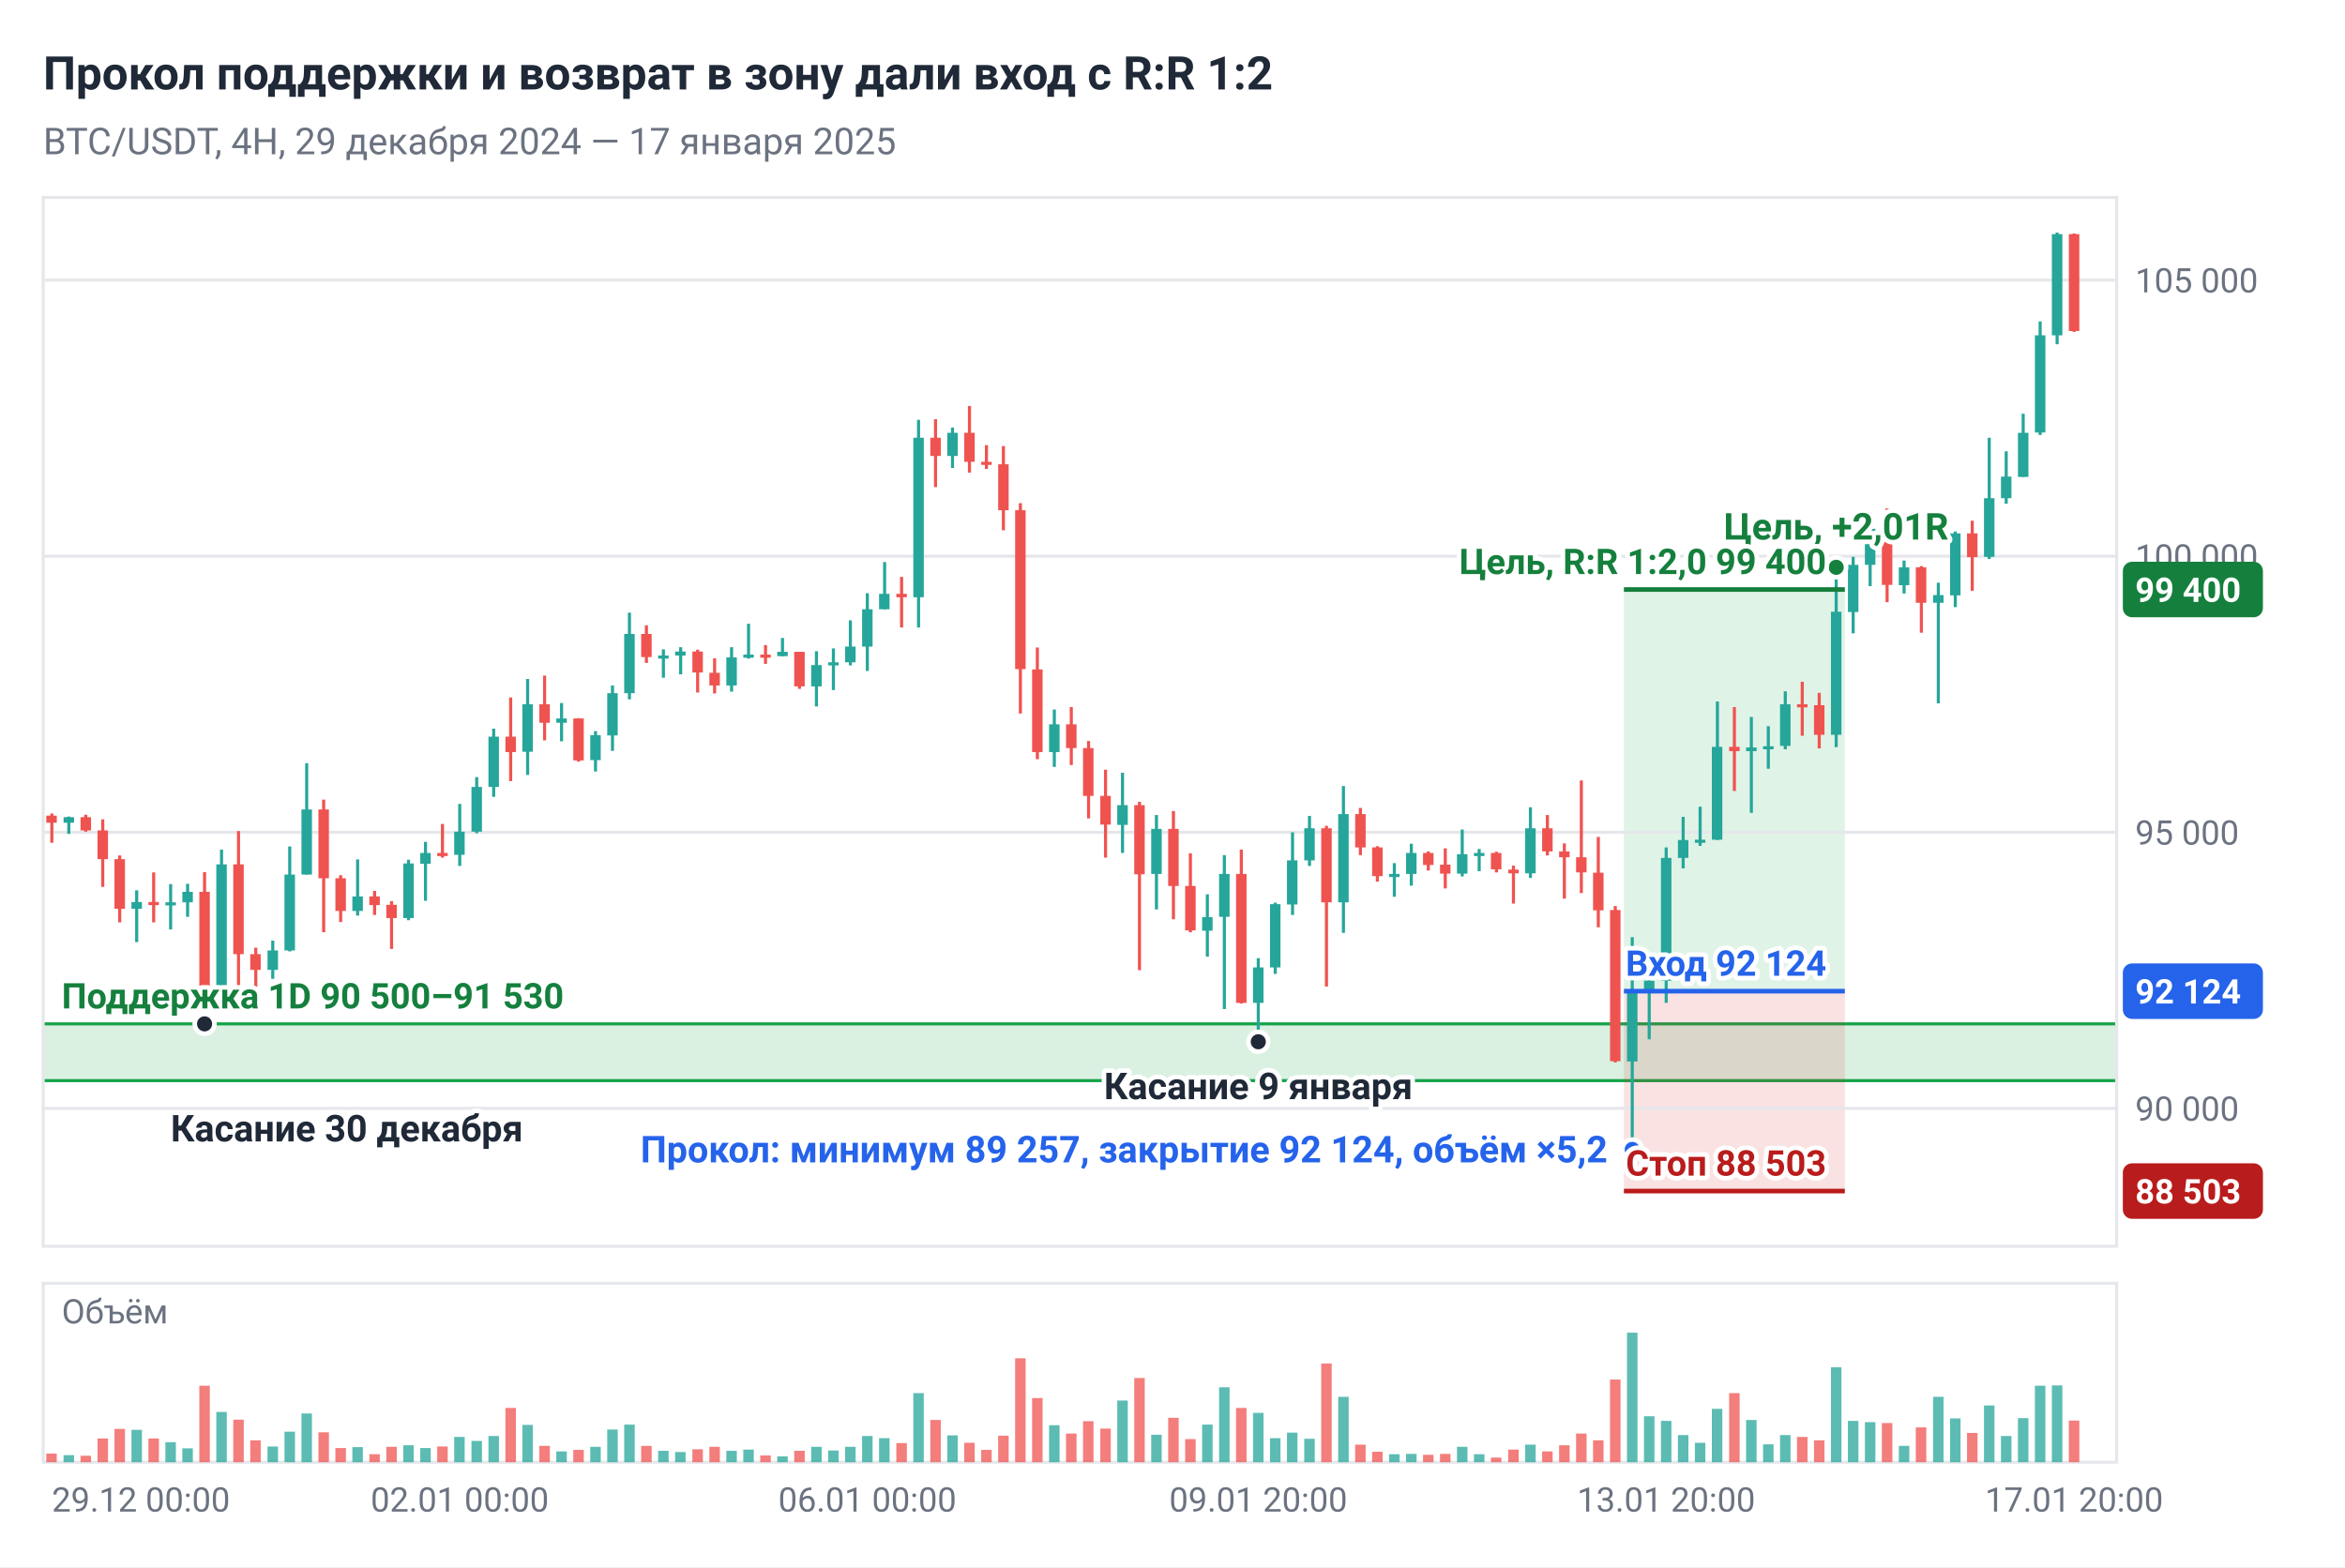
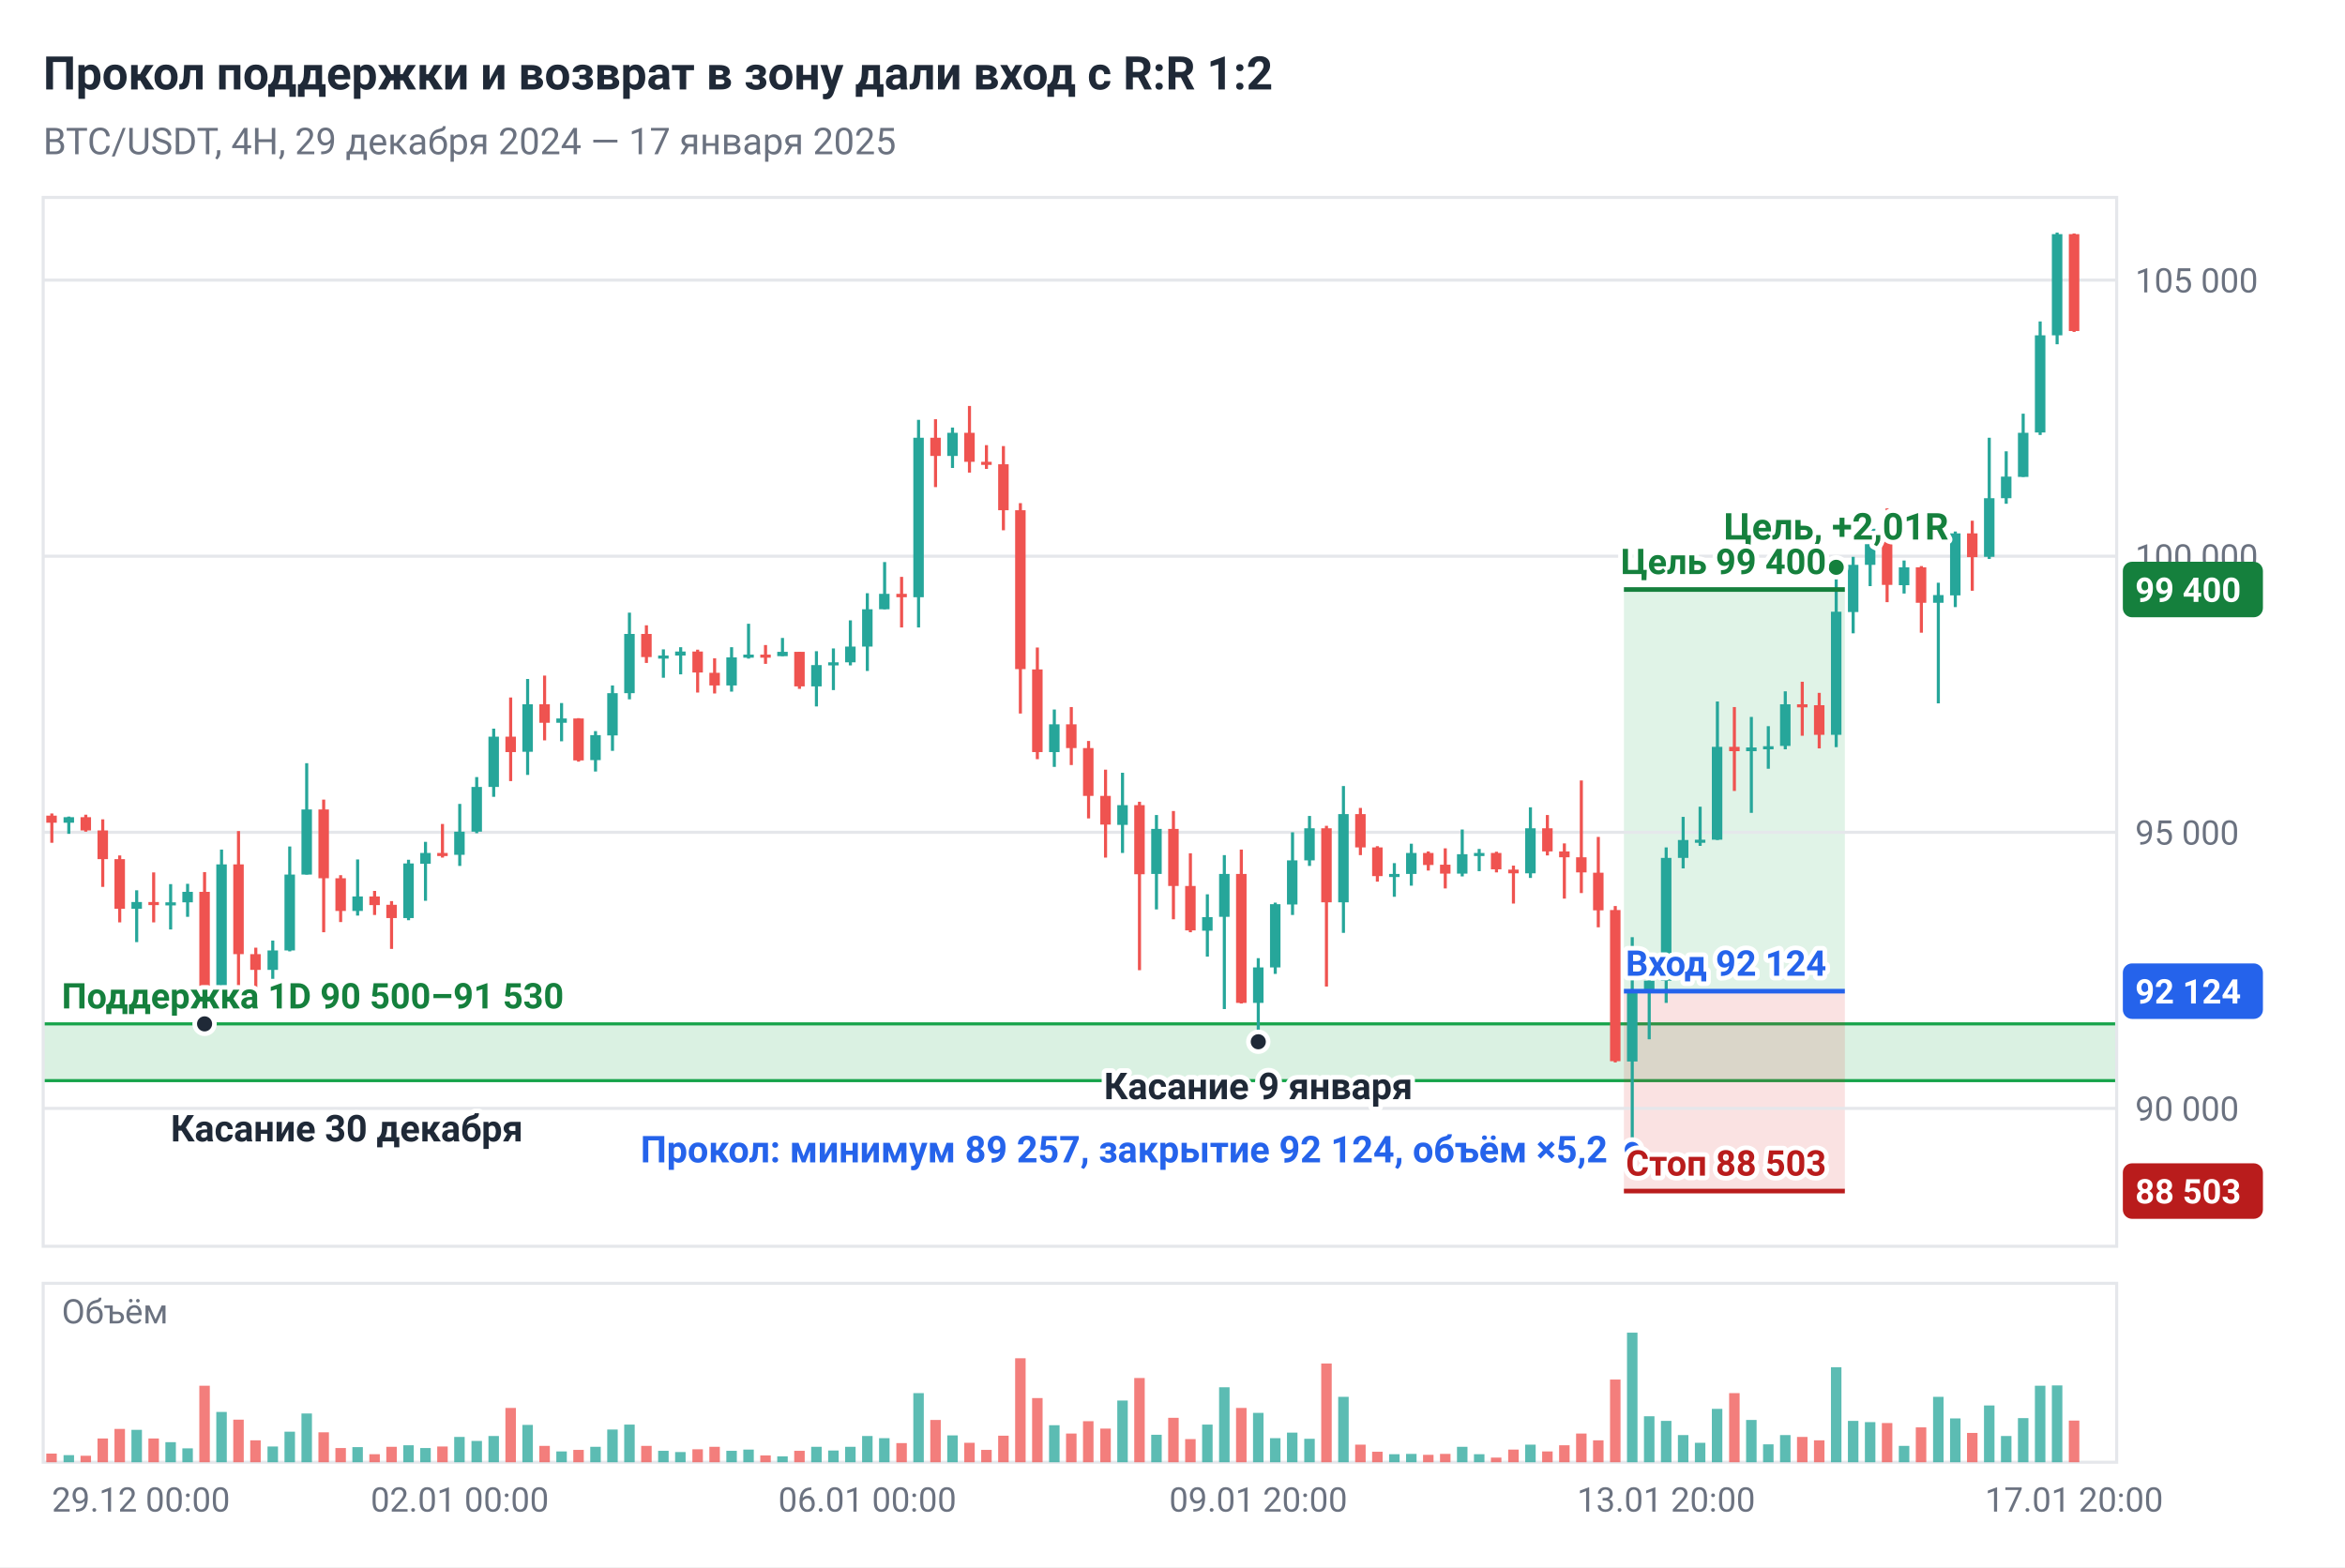
<svg xmlns="http://www.w3.org/2000/svg" viewBox="0 0 760 508" width="760" height="508" font-family="system-ui,-apple-system,'Segoe UI',Roboto,'Helvetica Neue',Arial,'DejaVu Sans',sans-serif" role="img" aria-label="Прокол поддержки и возврат в зону дали вход с R:R 1:2">
  <rect width="760" height="508" fill="#ffffff" />
  <rect x="14.0" y="331.9" width="672.0" height="18.4" fill="#16a34a" stroke="none" fill-opacity="0.16" />
  <line x1="14.0" y1="331.9" x2="686.0" y2="331.9" stroke="#16a34a" stroke-width="1" />
  <line x1="14.0" y1="350.3" x2="686.0" y2="350.3" stroke="#16a34a" stroke-width="1" />
  <rect x="526.3" y="321.3" width="71.6" height="64.8" fill="#dc2626" stroke="none" fill-opacity="0.13" />
  <rect x="526.3" y="191.1" width="71.6" height="130.2" fill="#16a34a" stroke="none" fill-opacity="0.13" />
  <rect x="14.0" y="64.0" width="672.0" height="340.0" fill="none" stroke="#e5e7eb" stroke-width="1" />
  <line x1="14.0" y1="359.3" x2="686.0" y2="359.3" stroke="#e5e7eb" stroke-width="1" />
  <text x="692.0" y="363.3" font-size="11" text-anchor="start" fill="#6b7280">90 000</text>
  <line x1="14.0" y1="269.8" x2="686.0" y2="269.8" stroke="#e5e7eb" stroke-width="1" />
  <text x="692.0" y="273.8" font-size="11" text-anchor="start" fill="#6b7280">95 000</text>
  <line x1="14.0" y1="180.3" x2="686.0" y2="180.3" stroke="#e5e7eb" stroke-width="1" />
  <text x="692.0" y="184.3" font-size="11" text-anchor="start" fill="#6b7280">100 000</text>
  <line x1="14.0" y1="90.8" x2="686.0" y2="90.8" stroke="#e5e7eb" stroke-width="1" />
  <text x="692.0" y="94.8" font-size="11" text-anchor="start" fill="#6b7280">105 000</text>
  <rect x="14.0" y="416.0" width="672.0" height="58.0" fill="none" stroke="#e5e7eb" stroke-width="1" />
  <text x="16.8" y="490.0" font-size="11" text-anchor="start" fill="#6b7280">29.12 00:00</text>
  <text x="149.0" y="490.0" font-size="11" text-anchor="middle" fill="#6b7280">02.01 00:00</text>
  <text x="281.1" y="490.0" font-size="11" text-anchor="middle" fill="#6b7280">06.01 00:00</text>
  <text x="407.8" y="490.0" font-size="11" text-anchor="middle" fill="#6b7280">09.01 20:00</text>
  <text x="540.0" y="490.0" font-size="11" text-anchor="middle" fill="#6b7280">13.01 20:00</text>
  <text x="672.2" y="490.0" font-size="11" text-anchor="middle" fill="#6b7280">17.01 20:00</text>
  <line x1="16.8" y1="263.7" x2="16.8" y2="273.2" stroke="#ef5350" stroke-width="1" />
  <rect x="15.0" y="264.4" width="3.4" height="2.3" fill="#ef5350" stroke="none" />
  <line x1="22.3" y1="264.7" x2="22.3" y2="270.3" stroke="#26a69a" stroke-width="1" />
  <rect x="20.6" y="264.9" width="3.4" height="1.8" fill="#26a69a" stroke="none" />
  <line x1="27.8" y1="264.1" x2="27.8" y2="269.6" stroke="#ef5350" stroke-width="1" />
  <rect x="26.1" y="264.9" width="3.4" height="4.3" fill="#ef5350" stroke="none" />
  <line x1="33.3" y1="265.6" x2="33.3" y2="287.5" stroke="#ef5350" stroke-width="1" />
  <rect x="31.6" y="269.2" width="3.4" height="9.3" fill="#ef5350" stroke="none" />
  <line x1="38.8" y1="277.3" x2="38.8" y2="299.0" stroke="#ef5350" stroke-width="1" />
  <rect x="37.1" y="278.5" width="3.4" height="16.1" fill="#ef5350" stroke="none" />
  <line x1="44.3" y1="288.6" x2="44.3" y2="305.4" stroke="#26a69a" stroke-width="1" />
  <rect x="42.6" y="292.4" width="3.4" height="2.2" fill="#26a69a" stroke="none" />
  <line x1="49.8" y1="282.8" x2="49.8" y2="299.0" stroke="#ef5350" stroke-width="1" />
  <rect x="48.1" y="292.4" width="3.4" height="1.0" fill="#ef5350" stroke="none" />
  <line x1="55.3" y1="286.6" x2="55.3" y2="301.3" stroke="#26a69a" stroke-width="1" />
  <rect x="53.6" y="292.5" width="3.4" height="1.0" fill="#26a69a" stroke="none" />
  <line x1="60.8" y1="286.5" x2="60.8" y2="297.2" stroke="#26a69a" stroke-width="1" />
  <rect x="59.1" y="289.1" width="3.4" height="3.4" fill="#26a69a" stroke="none" />
  <line x1="66.3" y1="282.7" x2="66.3" y2="331.9" stroke="#ef5350" stroke-width="1" />
  <rect x="64.6" y="289.1" width="3.4" height="32.1" fill="#ef5350" stroke="none" />
  <line x1="71.8" y1="275.4" x2="71.8" y2="327.1" stroke="#26a69a" stroke-width="1" />
  <rect x="70.1" y="280.2" width="3.4" height="40.9" fill="#26a69a" stroke="none" />
  <line x1="77.3" y1="269.4" x2="77.3" y2="325.2" stroke="#ef5350" stroke-width="1" />
  <rect x="75.6" y="280.2" width="3.4" height="29.1" fill="#ef5350" stroke="none" />
  <line x1="82.9" y1="307.2" x2="82.9" y2="322.9" stroke="#ef5350" stroke-width="1" />
  <rect x="81.1" y="309.3" width="3.4" height="5.1" fill="#ef5350" stroke="none" />
  <line x1="88.4" y1="304.9" x2="88.4" y2="317.3" stroke="#26a69a" stroke-width="1" />
  <rect x="86.7" y="308.1" width="3.4" height="6.3" fill="#26a69a" stroke="none" />
  <line x1="93.9" y1="274.4" x2="93.9" y2="308.4" stroke="#26a69a" stroke-width="1" />
  <rect x="92.2" y="283.5" width="3.4" height="24.6" fill="#26a69a" stroke="none" />
  <line x1="99.4" y1="247.4" x2="99.4" y2="283.5" stroke="#26a69a" stroke-width="1" />
  <rect x="97.7" y="262.4" width="3.4" height="21.1" fill="#26a69a" stroke="none" />
  <line x1="104.9" y1="259.2" x2="104.9" y2="302.2" stroke="#ef5350" stroke-width="1" />
  <rect x="103.2" y="262.4" width="3.4" height="22.3" fill="#ef5350" stroke="none" />
  <line x1="110.4" y1="283.7" x2="110.4" y2="298.9" stroke="#ef5350" stroke-width="1" />
  <rect x="108.7" y="284.7" width="3.4" height="10.6" fill="#ef5350" stroke="none" />
  <line x1="115.9" y1="278.6" x2="115.9" y2="296.8" stroke="#26a69a" stroke-width="1" />
  <rect x="114.2" y="290.6" width="3.4" height="4.7" fill="#26a69a" stroke="none" />
  <line x1="121.4" y1="288.8" x2="121.4" y2="296.6" stroke="#ef5350" stroke-width="1" />
  <rect x="119.7" y="290.6" width="3.4" height="2.8" fill="#ef5350" stroke="none" />
  <line x1="126.9" y1="292.1" x2="126.9" y2="307.6" stroke="#ef5350" stroke-width="1" />
  <rect x="125.2" y="293.3" width="3.4" height="4.3" fill="#ef5350" stroke="none" />
  <line x1="132.4" y1="278.7" x2="132.4" y2="298.3" stroke="#26a69a" stroke-width="1" />
  <rect x="130.7" y="279.9" width="3.4" height="17.7" fill="#26a69a" stroke="none" />
  <line x1="137.9" y1="272.9" x2="137.9" y2="292.0" stroke="#26a69a" stroke-width="1" />
  <rect x="136.2" y="276.5" width="3.4" height="3.5" fill="#26a69a" stroke="none" />
  <line x1="143.4" y1="267.1" x2="143.4" y2="278.0" stroke="#ef5350" stroke-width="1" />
  <rect x="141.7" y="276.5" width="3.4" height="1.0" fill="#ef5350" stroke="none" />
  <line x1="149.0" y1="260.6" x2="149.0" y2="280.7" stroke="#26a69a" stroke-width="1" />
  <rect x="147.2" y="269.6" width="3.4" height="7.5" fill="#26a69a" stroke="none" />
  <line x1="154.5" y1="251.9" x2="154.5" y2="270.1" stroke="#26a69a" stroke-width="1" />
  <rect x="152.8" y="255.1" width="3.4" height="14.5" fill="#26a69a" stroke="none" />
  <line x1="160.0" y1="236.2" x2="160.0" y2="258.3" stroke="#26a69a" stroke-width="1" />
  <rect x="158.3" y="238.8" width="3.4" height="16.3" fill="#26a69a" stroke="none" />
  <line x1="165.5" y1="226.1" x2="165.5" y2="253.2" stroke="#ef5350" stroke-width="1" />
  <rect x="163.8" y="238.8" width="3.4" height="5.0" fill="#ef5350" stroke="none" />
  <line x1="171.0" y1="220.1" x2="171.0" y2="251.2" stroke="#26a69a" stroke-width="1" />
  <rect x="169.3" y="228.3" width="3.4" height="15.4" fill="#26a69a" stroke="none" />
  <line x1="176.5" y1="219.0" x2="176.5" y2="240.0" stroke="#ef5350" stroke-width="1" />
  <rect x="174.8" y="228.3" width="3.4" height="6.0" fill="#ef5350" stroke="none" />
  <line x1="182.0" y1="227.9" x2="182.0" y2="240.3" stroke="#26a69a" stroke-width="1" />
  <rect x="180.3" y="232.9" width="3.4" height="1.4" fill="#26a69a" stroke="none" />
  <line x1="187.5" y1="232.8" x2="187.5" y2="246.9" stroke="#ef5350" stroke-width="1" />
  <rect x="185.8" y="232.9" width="3.4" height="13.6" fill="#ef5350" stroke="none" />
  <line x1="193.0" y1="237.0" x2="193.0" y2="250.1" stroke="#26a69a" stroke-width="1" />
  <rect x="191.3" y="238.3" width="3.4" height="8.1" fill="#26a69a" stroke="none" />
  <line x1="198.5" y1="222.2" x2="198.5" y2="243.4" stroke="#26a69a" stroke-width="1" />
  <rect x="196.8" y="224.7" width="3.4" height="13.7" fill="#26a69a" stroke="none" />
  <line x1="204.0" y1="198.6" x2="204.0" y2="226.7" stroke="#26a69a" stroke-width="1" />
  <rect x="202.3" y="205.5" width="3.4" height="19.2" fill="#26a69a" stroke="none" />
  <line x1="209.5" y1="202.7" x2="209.5" y2="214.9" stroke="#ef5350" stroke-width="1" />
  <rect x="207.8" y="205.5" width="3.4" height="7.5" fill="#ef5350" stroke="none" />
  <line x1="215.0" y1="210.5" x2="215.0" y2="219.7" stroke="#26a69a" stroke-width="1" />
  <rect x="213.3" y="212.5" width="3.4" height="1.0" fill="#26a69a" stroke="none" />
  <line x1="220.6" y1="209.8" x2="220.6" y2="218.6" stroke="#26a69a" stroke-width="1" />
  <rect x="218.8" y="211.2" width="3.4" height="1.3" fill="#26a69a" stroke="none" />
  <line x1="226.1" y1="210.6" x2="226.1" y2="224.5" stroke="#ef5350" stroke-width="1" />
  <rect x="224.4" y="211.2" width="3.4" height="6.8" fill="#ef5350" stroke="none" />
  <line x1="231.6" y1="213.4" x2="231.6" y2="224.8" stroke="#ef5350" stroke-width="1" />
  <rect x="229.9" y="218.1" width="3.4" height="4.1" fill="#ef5350" stroke="none" />
  <line x1="237.1" y1="209.8" x2="237.1" y2="224.2" stroke="#26a69a" stroke-width="1" />
  <rect x="235.4" y="213.1" width="3.4" height="9.1" fill="#26a69a" stroke="none" />
  <line x1="242.6" y1="202.2" x2="242.6" y2="213.5" stroke="#26a69a" stroke-width="1" />
  <rect x="240.9" y="212.2" width="3.4" height="1.0" fill="#26a69a" stroke="none" />
  <line x1="248.1" y1="209.1" x2="248.1" y2="215.2" stroke="#ef5350" stroke-width="1" />
  <rect x="246.4" y="212.2" width="3.4" height="1.0" fill="#ef5350" stroke="none" />
  <line x1="253.6" y1="206.8" x2="253.6" y2="212.7" stroke="#26a69a" stroke-width="1" />
  <rect x="251.9" y="211.3" width="3.4" height="1.4" fill="#26a69a" stroke="none" />
  <line x1="259.1" y1="211.3" x2="259.1" y2="223.3" stroke="#ef5350" stroke-width="1" />
  <rect x="257.4" y="211.3" width="3.4" height="11.2" fill="#ef5350" stroke="none" />
  <line x1="264.6" y1="211.1" x2="264.6" y2="229.0" stroke="#26a69a" stroke-width="1" />
  <rect x="262.9" y="215.6" width="3.4" height="6.9" fill="#26a69a" stroke="none" />
  <line x1="270.1" y1="210.2" x2="270.1" y2="223.7" stroke="#26a69a" stroke-width="1" />
  <rect x="268.4" y="214.7" width="3.4" height="1.0" fill="#26a69a" stroke="none" />
  <line x1="275.6" y1="201.1" x2="275.6" y2="215.7" stroke="#26a69a" stroke-width="1" />
  <rect x="273.9" y="209.6" width="3.4" height="5.1" fill="#26a69a" stroke="none" />
  <line x1="281.1" y1="192.3" x2="281.1" y2="217.5" stroke="#26a69a" stroke-width="1" />
  <rect x="279.4" y="197.5" width="3.4" height="12.1" fill="#26a69a" stroke="none" />
  <line x1="286.7" y1="182.2" x2="286.7" y2="197.5" stroke="#26a69a" stroke-width="1" />
  <rect x="284.9" y="192.5" width="3.4" height="5.0" fill="#26a69a" stroke="none" />
  <line x1="292.2" y1="187.0" x2="292.2" y2="203.4" stroke="#ef5350" stroke-width="1" />
  <rect x="290.5" y="192.5" width="3.4" height="1.1" fill="#ef5350" stroke="none" />
  <line x1="297.7" y1="136.1" x2="297.7" y2="203.4" stroke="#26a69a" stroke-width="1" />
  <rect x="296.0" y="141.9" width="3.4" height="51.7" fill="#26a69a" stroke="none" />
  <line x1="303.2" y1="135.9" x2="303.2" y2="157.9" stroke="#ef5350" stroke-width="1" />
  <rect x="301.5" y="141.9" width="3.4" height="5.9" fill="#ef5350" stroke="none" />
  <line x1="308.7" y1="138.6" x2="308.7" y2="151.7" stroke="#26a69a" stroke-width="1" />
  <rect x="307.0" y="140.3" width="3.4" height="7.5" fill="#26a69a" stroke="none" />
  <line x1="314.2" y1="131.6" x2="314.2" y2="153.2" stroke="#ef5350" stroke-width="1" />
  <rect x="312.5" y="140.3" width="3.4" height="9.4" fill="#ef5350" stroke="none" />
  <line x1="319.7" y1="144.3" x2="319.7" y2="152.0" stroke="#ef5350" stroke-width="1" />
  <rect x="318.0" y="149.7" width="3.4" height="1.0" fill="#ef5350" stroke="none" />
  <line x1="325.2" y1="144.6" x2="325.2" y2="171.9" stroke="#ef5350" stroke-width="1" />
  <rect x="323.5" y="150.5" width="3.4" height="14.9" fill="#ef5350" stroke="none" />
  <line x1="330.7" y1="163.1" x2="330.7" y2="231.3" stroke="#ef5350" stroke-width="1" />
  <rect x="329.0" y="165.4" width="3.4" height="51.5" fill="#ef5350" stroke="none" />
  <line x1="336.2" y1="209.9" x2="336.2" y2="246.1" stroke="#ef5350" stroke-width="1" />
  <rect x="334.5" y="217.0" width="3.4" height="26.8" fill="#ef5350" stroke="none" />
  <line x1="341.7" y1="230.0" x2="341.7" y2="248.6" stroke="#26a69a" stroke-width="1" />
  <rect x="340.0" y="234.8" width="3.4" height="9.0" fill="#26a69a" stroke="none" />
  <line x1="347.2" y1="229.2" x2="347.2" y2="248.0" stroke="#ef5350" stroke-width="1" />
  <rect x="345.5" y="234.8" width="3.4" height="7.7" fill="#ef5350" stroke="none" />
  <line x1="352.8" y1="240.2" x2="352.8" y2="265.3" stroke="#ef5350" stroke-width="1" />
  <rect x="351.0" y="242.5" width="3.4" height="15.5" fill="#ef5350" stroke="none" />
  <line x1="358.3" y1="249.5" x2="358.3" y2="278.0" stroke="#ef5350" stroke-width="1" />
  <rect x="356.6" y="258.0" width="3.4" height="9.3" fill="#ef5350" stroke="none" />
  <line x1="363.8" y1="250.5" x2="363.8" y2="276.5" stroke="#26a69a" stroke-width="1" />
  <rect x="362.1" y="261.0" width="3.4" height="6.4" fill="#26a69a" stroke="none" />
  <line x1="369.3" y1="259.9" x2="369.3" y2="314.5" stroke="#ef5350" stroke-width="1" />
  <rect x="367.6" y="261.0" width="3.4" height="22.4" fill="#ef5350" stroke="none" />
  <line x1="374.8" y1="264.2" x2="374.8" y2="294.8" stroke="#26a69a" stroke-width="1" />
  <rect x="373.1" y="268.7" width="3.4" height="14.6" fill="#26a69a" stroke="none" />
  <line x1="380.3" y1="262.9" x2="380.3" y2="298.0" stroke="#ef5350" stroke-width="1" />
  <rect x="378.6" y="268.7" width="3.4" height="18.5" fill="#ef5350" stroke="none" />
  <line x1="385.8" y1="276.6" x2="385.8" y2="302.2" stroke="#ef5350" stroke-width="1" />
  <rect x="384.1" y="287.2" width="3.4" height="14.4" fill="#ef5350" stroke="none" />
  <line x1="391.3" y1="289.9" x2="391.3" y2="310.1" stroke="#26a69a" stroke-width="1" />
  <rect x="389.6" y="297.3" width="3.4" height="4.4" fill="#26a69a" stroke="none" />
  <line x1="396.8" y1="277.2" x2="396.8" y2="327.1" stroke="#26a69a" stroke-width="1" />
  <rect x="395.1" y="283.3" width="3.4" height="13.9" fill="#26a69a" stroke="none" />
  <line x1="402.3" y1="275.4" x2="402.3" y2="325.3" stroke="#ef5350" stroke-width="1" />
  <rect x="400.6" y="283.3" width="3.4" height="41.8" fill="#ef5350" stroke="none" />
  <line x1="407.8" y1="310.6" x2="407.8" y2="337.7" stroke="#26a69a" stroke-width="1" />
  <rect x="406.1" y="313.6" width="3.4" height="11.5" fill="#26a69a" stroke="none" />
  <line x1="413.3" y1="292.6" x2="413.3" y2="315.7" stroke="#26a69a" stroke-width="1" />
  <rect x="411.6" y="293.1" width="3.4" height="20.5" fill="#26a69a" stroke="none" />
  <line x1="418.9" y1="269.8" x2="418.9" y2="296.6" stroke="#26a69a" stroke-width="1" />
  <rect x="417.1" y="278.9" width="3.4" height="14.3" fill="#26a69a" stroke="none" />
  <line x1="424.4" y1="264.5" x2="424.4" y2="280.7" stroke="#26a69a" stroke-width="1" />
  <rect x="422.7" y="268.5" width="3.4" height="10.4" fill="#26a69a" stroke="none" />
  <line x1="429.9" y1="267.7" x2="429.9" y2="319.8" stroke="#ef5350" stroke-width="1" />
  <rect x="428.2" y="268.5" width="3.4" height="24.0" fill="#ef5350" stroke="none" />
  <line x1="435.4" y1="254.8" x2="435.4" y2="302.4" stroke="#26a69a" stroke-width="1" />
  <rect x="433.7" y="263.9" width="3.4" height="28.6" fill="#26a69a" stroke="none" />
  <line x1="440.9" y1="261.9" x2="440.9" y2="277.2" stroke="#ef5350" stroke-width="1" />
  <rect x="439.2" y="263.9" width="3.4" height="10.8" fill="#ef5350" stroke="none" />
  <line x1="446.4" y1="274.3" x2="446.4" y2="285.8" stroke="#ef5350" stroke-width="1" />
  <rect x="444.7" y="274.7" width="3.4" height="9.3" fill="#ef5350" stroke="none" />
  <line x1="451.9" y1="279.8" x2="451.9" y2="290.7" stroke="#26a69a" stroke-width="1" />
  <rect x="450.2" y="283.3" width="3.4" height="1.0" fill="#26a69a" stroke="none" />
  <line x1="457.4" y1="273.5" x2="457.4" y2="287.1" stroke="#26a69a" stroke-width="1" />
  <rect x="455.7" y="276.5" width="3.4" height="6.8" fill="#26a69a" stroke="none" />
  <line x1="462.9" y1="276.0" x2="462.9" y2="282.2" stroke="#ef5350" stroke-width="1" />
  <rect x="461.2" y="276.5" width="3.4" height="3.9" fill="#ef5350" stroke="none" />
  <line x1="468.4" y1="275.0" x2="468.4" y2="288.0" stroke="#ef5350" stroke-width="1" />
  <rect x="466.7" y="280.3" width="3.4" height="2.9" fill="#ef5350" stroke="none" />
  <line x1="473.9" y1="268.9" x2="473.9" y2="284.1" stroke="#26a69a" stroke-width="1" />
  <rect x="472.2" y="276.9" width="3.4" height="6.3" fill="#26a69a" stroke="none" />
  <line x1="479.4" y1="275.2" x2="479.4" y2="282.4" stroke="#26a69a" stroke-width="1" />
  <rect x="477.7" y="276.5" width="3.4" height="1.0" fill="#26a69a" stroke="none" />
  <line x1="485.0" y1="276.1" x2="485.0" y2="282.8" stroke="#ef5350" stroke-width="1" />
  <rect x="483.2" y="276.5" width="3.4" height="5.3" fill="#ef5350" stroke="none" />
  <line x1="490.5" y1="280.6" x2="490.5" y2="292.9" stroke="#ef5350" stroke-width="1" />
  <rect x="488.8" y="281.9" width="3.4" height="1.2" fill="#ef5350" stroke="none" />
  <line x1="496.0" y1="261.7" x2="496.0" y2="284.6" stroke="#26a69a" stroke-width="1" />
  <rect x="494.3" y="268.5" width="3.4" height="14.6" fill="#26a69a" stroke="none" />
  <line x1="501.5" y1="264.2" x2="501.5" y2="277.3" stroke="#ef5350" stroke-width="1" />
  <rect x="499.8" y="268.5" width="3.4" height="7.5" fill="#ef5350" stroke="none" />
  <line x1="507.0" y1="273.4" x2="507.0" y2="291.3" stroke="#ef5350" stroke-width="1" />
  <rect x="505.3" y="276.0" width="3.4" height="1.9" fill="#ef5350" stroke="none" />
  <line x1="512.5" y1="253.0" x2="512.5" y2="289.5" stroke="#ef5350" stroke-width="1" />
  <rect x="510.8" y="277.9" width="3.4" height="4.9" fill="#ef5350" stroke="none" />
  <line x1="518.0" y1="271.3" x2="518.0" y2="300.6" stroke="#ef5350" stroke-width="1" />
  <rect x="516.3" y="282.9" width="3.4" height="12.2" fill="#ef5350" stroke="none" />
  <line x1="523.5" y1="293.7" x2="523.5" y2="344.4" stroke="#ef5350" stroke-width="1" />
  <rect x="521.8" y="295.0" width="3.4" height="49.0" fill="#ef5350" stroke="none" />
  <line x1="529.0" y1="303.8" x2="529.0" y2="372.6" stroke="#26a69a" stroke-width="1" />
  <rect x="527.3" y="321.3" width="3.4" height="22.8" fill="#26a69a" stroke="none" />
  <line x1="534.5" y1="313.9" x2="534.5" y2="336.9" stroke="#26a69a" stroke-width="1" />
  <rect x="532.8" y="317.9" width="3.4" height="3.4" fill="#26a69a" stroke="none" />
  <line x1="540.0" y1="274.7" x2="540.0" y2="325.1" stroke="#26a69a" stroke-width="1" />
  <rect x="538.3" y="278.1" width="3.4" height="39.8" fill="#26a69a" stroke="none" />
  <line x1="545.5" y1="264.8" x2="545.5" y2="281.5" stroke="#26a69a" stroke-width="1" />
  <rect x="543.8" y="272.3" width="3.4" height="5.8" fill="#26a69a" stroke="none" />
  <line x1="551.0" y1="261.5" x2="551.0" y2="274.2" stroke="#26a69a" stroke-width="1" />
  <rect x="549.3" y="272.2" width="3.4" height="1.0" fill="#26a69a" stroke="none" />
  <line x1="556.6" y1="227.4" x2="556.6" y2="272.3" stroke="#26a69a" stroke-width="1" />
  <rect x="554.8" y="242.1" width="3.4" height="30.1" fill="#26a69a" stroke="none" />
  <line x1="562.1" y1="229.2" x2="562.1" y2="256.4" stroke="#ef5350" stroke-width="1" />
  <rect x="560.4" y="242.1" width="3.4" height="1.4" fill="#ef5350" stroke="none" />
  <line x1="567.6" y1="232.4" x2="567.6" y2="263.5" stroke="#26a69a" stroke-width="1" />
  <rect x="565.9" y="242.3" width="3.4" height="1.2" fill="#26a69a" stroke="none" />
  <line x1="573.1" y1="235.4" x2="573.1" y2="249.2" stroke="#26a69a" stroke-width="1" />
  <rect x="571.4" y="241.9" width="3.4" height="1.0" fill="#26a69a" stroke="none" />
  <line x1="578.6" y1="224.1" x2="578.6" y2="242.9" stroke="#26a69a" stroke-width="1" />
  <rect x="576.9" y="228.3" width="3.4" height="13.5" fill="#26a69a" stroke="none" />
  <line x1="584.1" y1="221.0" x2="584.1" y2="238.5" stroke="#ef5350" stroke-width="1" />
  <rect x="582.4" y="228.3" width="3.4" height="1.0" fill="#ef5350" stroke="none" />
  <line x1="589.6" y1="224.6" x2="589.6" y2="242.6" stroke="#ef5350" stroke-width="1" />
  <rect x="587.9" y="228.6" width="3.4" height="9.6" fill="#ef5350" stroke="none" />
  <line x1="595.1" y1="183.9" x2="595.1" y2="242.2" stroke="#26a69a" stroke-width="1" />
  <rect x="593.4" y="198.3" width="3.4" height="39.9" fill="#26a69a" stroke="none" />
  <line x1="600.6" y1="180.5" x2="600.6" y2="205.3" stroke="#26a69a" stroke-width="1" />
  <rect x="598.9" y="183.1" width="3.4" height="15.3" fill="#26a69a" stroke="none" />
  <line x1="606.1" y1="168.1" x2="606.1" y2="190.0" stroke="#26a69a" stroke-width="1" />
  <rect x="604.4" y="171.4" width="3.4" height="11.7" fill="#26a69a" stroke="none" />
  <line x1="611.6" y1="164.8" x2="611.6" y2="195.2" stroke="#ef5350" stroke-width="1" />
  <rect x="609.9" y="171.4" width="3.4" height="18.2" fill="#ef5350" stroke="none" />
  <line x1="617.1" y1="181.7" x2="617.1" y2="192.4" stroke="#26a69a" stroke-width="1" />
  <rect x="615.4" y="183.9" width="3.4" height="5.8" fill="#26a69a" stroke="none" />
  <line x1="622.7" y1="183.5" x2="622.7" y2="205.1" stroke="#ef5350" stroke-width="1" />
  <rect x="620.9" y="183.9" width="3.4" height="11.5" fill="#ef5350" stroke="none" />
  <line x1="628.2" y1="188.9" x2="628.2" y2="228.0" stroke="#26a69a" stroke-width="1" />
  <rect x="626.5" y="192.9" width="3.4" height="2.5" fill="#26a69a" stroke="none" />
  <line x1="633.7" y1="172.3" x2="633.7" y2="196.8" stroke="#26a69a" stroke-width="1" />
  <rect x="632.0" y="172.9" width="3.4" height="20.1" fill="#26a69a" stroke="none" />
  <line x1="639.2" y1="168.8" x2="639.2" y2="191.5" stroke="#ef5350" stroke-width="1" />
  <rect x="637.5" y="172.9" width="3.4" height="7.7" fill="#ef5350" stroke="none" />
  <line x1="644.7" y1="141.9" x2="644.7" y2="181.2" stroke="#26a69a" stroke-width="1" />
  <rect x="643.0" y="161.5" width="3.4" height="19.0" fill="#26a69a" stroke="none" />
  <line x1="650.2" y1="146.3" x2="650.2" y2="163.3" stroke="#26a69a" stroke-width="1" />
  <rect x="648.5" y="154.5" width="3.4" height="7.0" fill="#26a69a" stroke="none" />
  <line x1="655.7" y1="134.1" x2="655.7" y2="154.6" stroke="#26a69a" stroke-width="1" />
  <rect x="654.0" y="140.3" width="3.4" height="14.3" fill="#26a69a" stroke="none" />
  <line x1="661.2" y1="104.2" x2="661.2" y2="141.0" stroke="#26a69a" stroke-width="1" />
  <rect x="659.5" y="108.7" width="3.4" height="31.5" fill="#26a69a" stroke="none" />
  <line x1="666.7" y1="75.4" x2="666.7" y2="111.6" stroke="#26a69a" stroke-width="1" />
  <rect x="665.0" y="75.9" width="3.4" height="32.8" fill="#26a69a" stroke="none" />
  <line x1="672.2" y1="75.7" x2="672.2" y2="107.6" stroke="#ef5350" stroke-width="1" />
  <rect x="670.5" y="75.9" width="3.4" height="31.4" fill="#ef5350" stroke="none" />
  <rect x="15.0" y="471.2" width="3.4" height="2.8" fill="#ef5350" stroke="none" fill-opacity="0.75" />
  <rect x="20.6" y="471.7" width="3.4" height="2.3" fill="#26a69a" stroke="none" fill-opacity="0.75" />
  <rect x="26.1" y="471.9" width="3.4" height="2.1" fill="#ef5350" stroke="none" fill-opacity="0.75" />
  <rect x="31.6" y="466.3" width="3.4" height="7.7" fill="#ef5350" stroke="none" fill-opacity="0.75" />
  <rect x="37.1" y="463.2" width="3.4" height="10.8" fill="#ef5350" stroke="none" fill-opacity="0.75" />
  <rect x="42.6" y="463.5" width="3.4" height="10.5" fill="#26a69a" stroke="none" fill-opacity="0.75" />
  <rect x="48.1" y="466.3" width="3.4" height="7.7" fill="#ef5350" stroke="none" fill-opacity="0.75" />
  <rect x="53.6" y="467.5" width="3.4" height="6.5" fill="#26a69a" stroke="none" fill-opacity="0.75" />
  <rect x="59.1" y="469.5" width="3.4" height="4.5" fill="#26a69a" stroke="none" fill-opacity="0.75" />
  <rect x="64.6" y="449.2" width="3.4" height="24.8" fill="#ef5350" stroke="none" fill-opacity="0.75" />
  <rect x="70.1" y="457.7" width="3.4" height="16.3" fill="#26a69a" stroke="none" fill-opacity="0.75" />
  <rect x="75.6" y="460.2" width="3.4" height="13.8" fill="#ef5350" stroke="none" fill-opacity="0.75" />
  <rect x="81.1" y="466.9" width="3.4" height="7.1" fill="#ef5350" stroke="none" fill-opacity="0.75" />
  <rect x="86.7" y="468.9" width="3.4" height="5.1" fill="#26a69a" stroke="none" fill-opacity="0.75" />
  <rect x="92.2" y="464.1" width="3.4" height="9.9" fill="#26a69a" stroke="none" fill-opacity="0.75" />
  <rect x="97.7" y="458.2" width="3.4" height="15.8" fill="#26a69a" stroke="none" fill-opacity="0.75" />
  <rect x="103.2" y="464.3" width="3.4" height="9.7" fill="#ef5350" stroke="none" fill-opacity="0.75" />
  <rect x="108.7" y="469.4" width="3.4" height="4.6" fill="#ef5350" stroke="none" fill-opacity="0.75" />
  <rect x="114.2" y="469.1" width="3.4" height="4.9" fill="#26a69a" stroke="none" fill-opacity="0.75" />
  <rect x="119.7" y="471.4" width="3.4" height="2.6" fill="#ef5350" stroke="none" fill-opacity="0.75" />
  <rect x="125.2" y="469.0" width="3.4" height="5.0" fill="#ef5350" stroke="none" fill-opacity="0.75" />
  <rect x="130.7" y="468.5" width="3.4" height="5.5" fill="#26a69a" stroke="none" fill-opacity="0.75" />
  <rect x="136.2" y="469.4" width="3.4" height="4.6" fill="#26a69a" stroke="none" fill-opacity="0.75" />
  <rect x="141.7" y="468.9" width="3.4" height="5.1" fill="#ef5350" stroke="none" fill-opacity="0.75" />
  <rect x="147.2" y="465.8" width="3.4" height="8.2" fill="#26a69a" stroke="none" fill-opacity="0.75" />
  <rect x="152.8" y="467.1" width="3.4" height="6.9" fill="#26a69a" stroke="none" fill-opacity="0.75" />
  <rect x="158.3" y="465.5" width="3.4" height="8.5" fill="#26a69a" stroke="none" fill-opacity="0.75" />
  <rect x="163.8" y="456.4" width="3.4" height="17.6" fill="#ef5350" stroke="none" fill-opacity="0.75" />
  <rect x="169.3" y="461.9" width="3.4" height="12.1" fill="#26a69a" stroke="none" fill-opacity="0.75" />
  <rect x="174.8" y="468.7" width="3.4" height="5.3" fill="#ef5350" stroke="none" fill-opacity="0.75" />
  <rect x="180.3" y="470.5" width="3.4" height="3.5" fill="#26a69a" stroke="none" fill-opacity="0.75" />
  <rect x="185.8" y="470.0" width="3.4" height="4.0" fill="#ef5350" stroke="none" fill-opacity="0.75" />
  <rect x="191.3" y="469.0" width="3.4" height="5.0" fill="#26a69a" stroke="none" fill-opacity="0.75" />
  <rect x="196.8" y="463.4" width="3.4" height="10.6" fill="#26a69a" stroke="none" fill-opacity="0.75" />
  <rect x="202.3" y="461.8" width="3.4" height="12.2" fill="#26a69a" stroke="none" fill-opacity="0.75" />
  <rect x="207.8" y="468.7" width="3.4" height="5.3" fill="#ef5350" stroke="none" fill-opacity="0.75" />
  <rect x="213.3" y="470.3" width="3.4" height="3.7" fill="#26a69a" stroke="none" fill-opacity="0.75" />
  <rect x="218.8" y="470.7" width="3.4" height="3.3" fill="#26a69a" stroke="none" fill-opacity="0.75" />
  <rect x="224.4" y="469.8" width="3.4" height="4.2" fill="#ef5350" stroke="none" fill-opacity="0.75" />
  <rect x="229.9" y="469.0" width="3.4" height="5.0" fill="#ef5350" stroke="none" fill-opacity="0.75" />
  <rect x="235.4" y="470.3" width="3.4" height="3.7" fill="#26a69a" stroke="none" fill-opacity="0.75" />
  <rect x="240.9" y="469.9" width="3.4" height="4.1" fill="#26a69a" stroke="none" fill-opacity="0.75" />
  <rect x="246.4" y="471.8" width="3.4" height="2.2" fill="#ef5350" stroke="none" fill-opacity="0.75" />
  <rect x="251.9" y="472.1" width="3.4" height="1.9" fill="#26a69a" stroke="none" fill-opacity="0.75" />
  <rect x="257.4" y="470.3" width="3.4" height="3.7" fill="#ef5350" stroke="none" fill-opacity="0.75" />
  <rect x="262.9" y="469.0" width="3.4" height="5.0" fill="#26a69a" stroke="none" fill-opacity="0.75" />
  <rect x="268.4" y="470.2" width="3.4" height="3.8" fill="#26a69a" stroke="none" fill-opacity="0.75" />
  <rect x="273.9" y="469.0" width="3.4" height="5.0" fill="#26a69a" stroke="none" fill-opacity="0.75" />
  <rect x="279.4" y="465.5" width="3.4" height="8.5" fill="#26a69a" stroke="none" fill-opacity="0.75" />
  <rect x="284.9" y="466.2" width="3.4" height="7.8" fill="#26a69a" stroke="none" fill-opacity="0.75" />
  <rect x="290.5" y="467.8" width="3.4" height="6.2" fill="#ef5350" stroke="none" fill-opacity="0.75" />
  <rect x="296.0" y="451.6" width="3.4" height="22.4" fill="#26a69a" stroke="none" fill-opacity="0.75" />
  <rect x="301.5" y="460.3" width="3.4" height="13.7" fill="#ef5350" stroke="none" fill-opacity="0.75" />
  <rect x="307.0" y="465.3" width="3.4" height="8.7" fill="#26a69a" stroke="none" fill-opacity="0.75" />
  <rect x="312.5" y="467.7" width="3.4" height="6.3" fill="#ef5350" stroke="none" fill-opacity="0.75" />
  <rect x="318.0" y="470.0" width="3.4" height="4.0" fill="#ef5350" stroke="none" fill-opacity="0.75" />
  <rect x="323.5" y="465.4" width="3.4" height="8.6" fill="#ef5350" stroke="none" fill-opacity="0.75" />
  <rect x="329.0" y="440.3" width="3.4" height="33.7" fill="#ef5350" stroke="none" fill-opacity="0.75" />
  <rect x="334.5" y="453.2" width="3.4" height="20.8" fill="#ef5350" stroke="none" fill-opacity="0.75" />
  <rect x="340.0" y="462.0" width="3.4" height="12.0" fill="#26a69a" stroke="none" fill-opacity="0.75" />
  <rect x="345.5" y="464.7" width="3.4" height="9.3" fill="#ef5350" stroke="none" fill-opacity="0.75" />
  <rect x="351.0" y="460.7" width="3.4" height="13.3" fill="#ef5350" stroke="none" fill-opacity="0.75" />
  <rect x="356.6" y="463.1" width="3.4" height="10.9" fill="#ef5350" stroke="none" fill-opacity="0.75" />
  <rect x="362.1" y="454.0" width="3.4" height="20.0" fill="#26a69a" stroke="none" fill-opacity="0.75" />
  <rect x="367.6" y="446.7" width="3.4" height="27.3" fill="#ef5350" stroke="none" fill-opacity="0.75" />
  <rect x="373.1" y="465.1" width="3.4" height="8.9" fill="#26a69a" stroke="none" fill-opacity="0.75" />
  <rect x="378.6" y="459.6" width="3.4" height="14.4" fill="#ef5350" stroke="none" fill-opacity="0.75" />
  <rect x="384.1" y="466.5" width="3.4" height="7.5" fill="#ef5350" stroke="none" fill-opacity="0.75" />
  <rect x="389.6" y="461.8" width="3.4" height="12.2" fill="#26a69a" stroke="none" fill-opacity="0.75" />
  <rect x="395.1" y="449.7" width="3.4" height="24.3" fill="#26a69a" stroke="none" fill-opacity="0.75" />
  <rect x="400.6" y="456.4" width="3.4" height="17.6" fill="#ef5350" stroke="none" fill-opacity="0.75" />
  <rect x="406.1" y="458.0" width="3.4" height="16.0" fill="#26a69a" stroke="none" fill-opacity="0.75" />
  <rect x="411.6" y="466.2" width="3.4" height="7.8" fill="#26a69a" stroke="none" fill-opacity="0.75" />
  <rect x="417.1" y="464.4" width="3.4" height="9.6" fill="#26a69a" stroke="none" fill-opacity="0.75" />
  <rect x="422.7" y="466.4" width="3.4" height="7.6" fill="#26a69a" stroke="none" fill-opacity="0.75" />
  <rect x="428.2" y="442.0" width="3.4" height="32.0" fill="#ef5350" stroke="none" fill-opacity="0.75" />
  <rect x="433.7" y="452.8" width="3.4" height="21.2" fill="#26a69a" stroke="none" fill-opacity="0.75" />
  <rect x="439.2" y="468.3" width="3.4" height="5.7" fill="#ef5350" stroke="none" fill-opacity="0.75" />
  <rect x="444.7" y="470.6" width="3.4" height="3.4" fill="#ef5350" stroke="none" fill-opacity="0.75" />
  <rect x="450.2" y="471.4" width="3.4" height="2.6" fill="#26a69a" stroke="none" fill-opacity="0.75" />
  <rect x="455.7" y="471.3" width="3.4" height="2.7" fill="#26a69a" stroke="none" fill-opacity="0.75" />
  <rect x="461.2" y="471.6" width="3.4" height="2.4" fill="#ef5350" stroke="none" fill-opacity="0.75" />
  <rect x="466.7" y="471.3" width="3.4" height="2.7" fill="#ef5350" stroke="none" fill-opacity="0.75" />
  <rect x="472.2" y="469.0" width="3.4" height="5.0" fill="#26a69a" stroke="none" fill-opacity="0.75" />
  <rect x="477.7" y="471.4" width="3.4" height="2.6" fill="#26a69a" stroke="none" fill-opacity="0.75" />
  <rect x="483.2" y="472.5" width="3.4" height="1.5" fill="#ef5350" stroke="none" fill-opacity="0.75" />
  <rect x="488.8" y="469.9" width="3.4" height="4.1" fill="#ef5350" stroke="none" fill-opacity="0.75" />
  <rect x="494.3" y="468.3" width="3.4" height="5.7" fill="#26a69a" stroke="none" fill-opacity="0.75" />
  <rect x="499.8" y="470.5" width="3.4" height="3.5" fill="#ef5350" stroke="none" fill-opacity="0.75" />
  <rect x="505.3" y="468.5" width="3.4" height="5.5" fill="#ef5350" stroke="none" fill-opacity="0.75" />
  <rect x="510.8" y="464.7" width="3.4" height="9.3" fill="#ef5350" stroke="none" fill-opacity="0.75" />
  <rect x="516.3" y="466.9" width="3.4" height="7.1" fill="#ef5350" stroke="none" fill-opacity="0.75" />
  <rect x="521.8" y="447.2" width="3.4" height="26.8" fill="#ef5350" stroke="none" fill-opacity="0.75" />
  <rect x="527.3" y="432.0" width="3.4" height="42.0" fill="#26a69a" stroke="none" fill-opacity="0.75" />
  <rect x="532.8" y="459.1" width="3.4" height="14.9" fill="#26a69a" stroke="none" fill-opacity="0.75" />
  <rect x="538.3" y="460.6" width="3.4" height="13.4" fill="#26a69a" stroke="none" fill-opacity="0.75" />
  <rect x="543.8" y="465.2" width="3.4" height="8.8" fill="#26a69a" stroke="none" fill-opacity="0.75" />
  <rect x="549.3" y="467.7" width="3.4" height="6.3" fill="#26a69a" stroke="none" fill-opacity="0.75" />
  <rect x="554.8" y="456.7" width="3.4" height="17.3" fill="#26a69a" stroke="none" fill-opacity="0.75" />
  <rect x="560.4" y="451.6" width="3.4" height="22.4" fill="#ef5350" stroke="none" fill-opacity="0.75" />
  <rect x="565.9" y="460.3" width="3.4" height="13.7" fill="#26a69a" stroke="none" fill-opacity="0.75" />
  <rect x="571.4" y="468.2" width="3.4" height="5.8" fill="#26a69a" stroke="none" fill-opacity="0.75" />
  <rect x="576.9" y="465.2" width="3.4" height="8.8" fill="#26a69a" stroke="none" fill-opacity="0.75" />
  <rect x="582.4" y="465.8" width="3.4" height="8.2" fill="#ef5350" stroke="none" fill-opacity="0.75" />
  <rect x="587.9" y="466.9" width="3.4" height="7.1" fill="#ef5350" stroke="none" fill-opacity="0.75" />
  <rect x="593.4" y="443.2" width="3.4" height="30.8" fill="#26a69a" stroke="none" fill-opacity="0.75" />
  <rect x="598.9" y="460.6" width="3.4" height="13.4" fill="#26a69a" stroke="none" fill-opacity="0.75" />
  <rect x="604.4" y="461.0" width="3.4" height="13.0" fill="#26a69a" stroke="none" fill-opacity="0.75" />
  <rect x="609.9" y="461.3" width="3.4" height="12.7" fill="#ef5350" stroke="none" fill-opacity="0.75" />
  <rect x="615.4" y="468.7" width="3.4" height="5.3" fill="#26a69a" stroke="none" fill-opacity="0.75" />
  <rect x="620.9" y="462.7" width="3.4" height="11.3" fill="#ef5350" stroke="none" fill-opacity="0.75" />
  <rect x="626.5" y="452.8" width="3.4" height="21.2" fill="#26a69a" stroke="none" fill-opacity="0.75" />
  <rect x="632.0" y="459.8" width="3.4" height="14.2" fill="#26a69a" stroke="none" fill-opacity="0.75" />
  <rect x="637.5" y="464.5" width="3.4" height="9.5" fill="#ef5350" stroke="none" fill-opacity="0.75" />
  <rect x="643.0" y="455.6" width="3.4" height="18.4" fill="#26a69a" stroke="none" fill-opacity="0.75" />
  <rect x="648.5" y="465.5" width="3.4" height="8.5" fill="#26a69a" stroke="none" fill-opacity="0.75" />
  <rect x="654.0" y="459.7" width="3.4" height="14.3" fill="#26a69a" stroke="none" fill-opacity="0.75" />
  <rect x="659.5" y="449.2" width="3.4" height="24.8" fill="#26a69a" stroke="none" fill-opacity="0.75" />
  <rect x="665.0" y="449.1" width="3.4" height="24.9" fill="#26a69a" stroke="none" fill-opacity="0.75" />
  <rect x="670.5" y="460.5" width="3.4" height="13.5" fill="#ef5350" stroke="none" fill-opacity="0.75" />
  <line x1="526.3" y1="321.3" x2="597.9" y2="321.3" stroke="#2563eb" stroke-width="1.5" />
  <line x1="526.3" y1="386.1" x2="597.9" y2="386.1" stroke="#b91c1c" stroke-width="1.5" />
  <line x1="526.3" y1="191.1" x2="597.9" y2="191.1" stroke="#15803d" stroke-width="1.5" />
  <text x="14.0" y="29.0" font-size="15" text-anchor="start" fill="#1f2937" font-weight="600">Прокол поддержки и возврат в зону дали вход с R:R 1:2</text>
  <text x="14.0" y="50.0" font-size="12" text-anchor="start" fill="#6b7280">BTC/USDT, 4H, 29 декабря 2024 — 17 января 2025</text>
  <text x="20.0" y="326.9" font-size="11.5" text-anchor="start" fill="#15803d" font-weight="600" stroke="#ffffff" stroke-width="3" paint-order="stroke" stroke-linejoin="round">Поддержка 1D 90 500–91 530</text>
  <circle cx="66.3" cy="331.9" r="3.2" fill="#1f2937" stroke="#ffffff" stroke-width="1.5" />
  <text x="66.3" y="350.5" font-size="12" text-anchor="middle" fill="#1f2937" font-weight="600" stroke="#ffffff" stroke-width="3" paint-order="stroke" stroke-linejoin="round" />
  <text x="55.3" y="370.0" font-size="12" text-anchor="start" fill="#1f2937" font-weight="600" stroke="#ffffff" stroke-width="3" paint-order="stroke" stroke-linejoin="round">Касание 30 декабря</text>
  <circle cx="407.8" cy="337.7" r="3.2" fill="#1f2937" stroke="#ffffff" stroke-width="1.5" />
  <text x="407.8" y="356.3" font-size="12" text-anchor="middle" fill="#1f2937" font-weight="600" stroke="#ffffff" stroke-width="3" paint-order="stroke" stroke-linejoin="round">Касание 9 января</text>
  <circle cx="529.0" cy="372.6" r="3.2" fill="#2563eb" stroke="#ffffff" stroke-width="1.5" />
  <text x="521.0" y="376.8" font-size="12" text-anchor="end" fill="#2563eb" font-weight="600" stroke="#ffffff" stroke-width="3" paint-order="stroke" stroke-linejoin="round">Прокол: минимум 89 257, закрытие 92 124, объём ×5,2</text>
  <circle cx="595.1" cy="183.9" r="3.2" fill="#15803d" stroke="#ffffff" stroke-width="1.5" />
  <text x="595.1" y="174.9" font-size="12" text-anchor="middle" fill="#15803d" font-weight="600" stroke="#ffffff" stroke-width="3" paint-order="stroke" stroke-linejoin="round">Цель, +2,01R</text>
  <text x="591.9" y="316.3" font-size="11.5" text-anchor="end" fill="#2563eb" font-weight="600" stroke="#ffffff" stroke-width="3" paint-order="stroke" stroke-linejoin="round">Вход 92 124</text>
  <text x="591.9" y="381.1" font-size="11.5" text-anchor="end" fill="#b91c1c" font-weight="600" stroke="#ffffff" stroke-width="3" paint-order="stroke" stroke-linejoin="round">Стоп 88 503</text>
-   <text x="591.9" y="186.1" font-size="11.5" text-anchor="end" fill="#15803d" font-weight="600" stroke="#ffffff" stroke-width="3" paint-order="stroke" stroke-linejoin="round">Цель, R:R 1:2,0 99 400</text>
+   <text x="591.9" y="186.1" font-size="11.5" text-anchor="end" fill="#15803d" font-weight="600" stroke="#ffffff" stroke-width="3" paint-order="stroke" stroke-linejoin="round">Цель 99 400</text>
  <rect x="688.0" y="312.3" width="45.4" height="18.0" fill="#2563eb" stroke="none" rx="3" />
  <text x="692.0" y="325.3" font-size="11" text-anchor="start" fill="#ffffff" font-weight="600">92 124</text>
  <rect x="688.0" y="377.1" width="45.4" height="18.0" fill="#b91c1c" stroke="none" rx="3" />
  <text x="692.0" y="390.1" font-size="11" text-anchor="start" fill="#ffffff" font-weight="600">88 503</text>
  <rect x="688.0" y="182.1" width="45.4" height="18.0" fill="#15803d" stroke="none" rx="3" />
  <text x="692.0" y="195.1" font-size="11" text-anchor="start" fill="#ffffff" font-weight="600">99 400</text>
  <text x="20.0" y="429.0" font-size="11" text-anchor="start" fill="#6b7280" stroke="#ffffff" stroke-width="3" paint-order="stroke" stroke-linejoin="round">Объём</text>
</svg>
